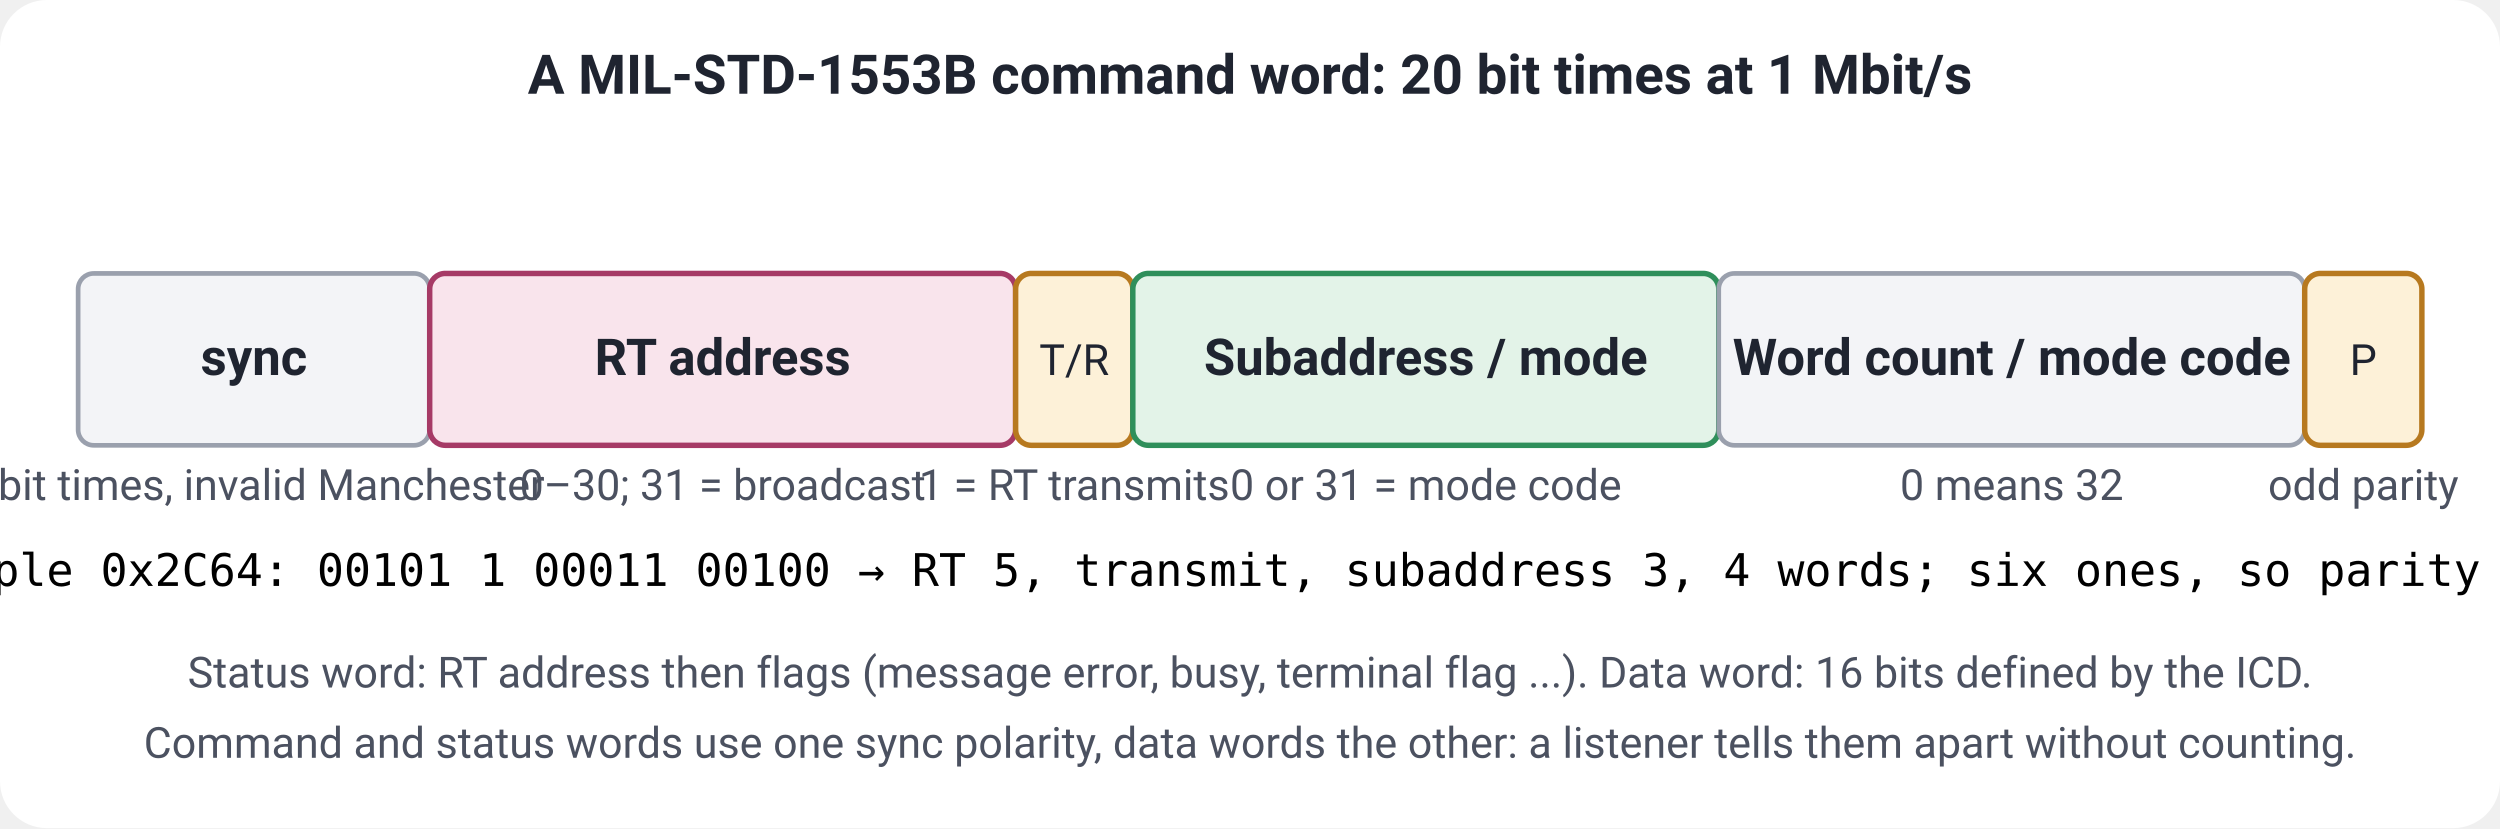
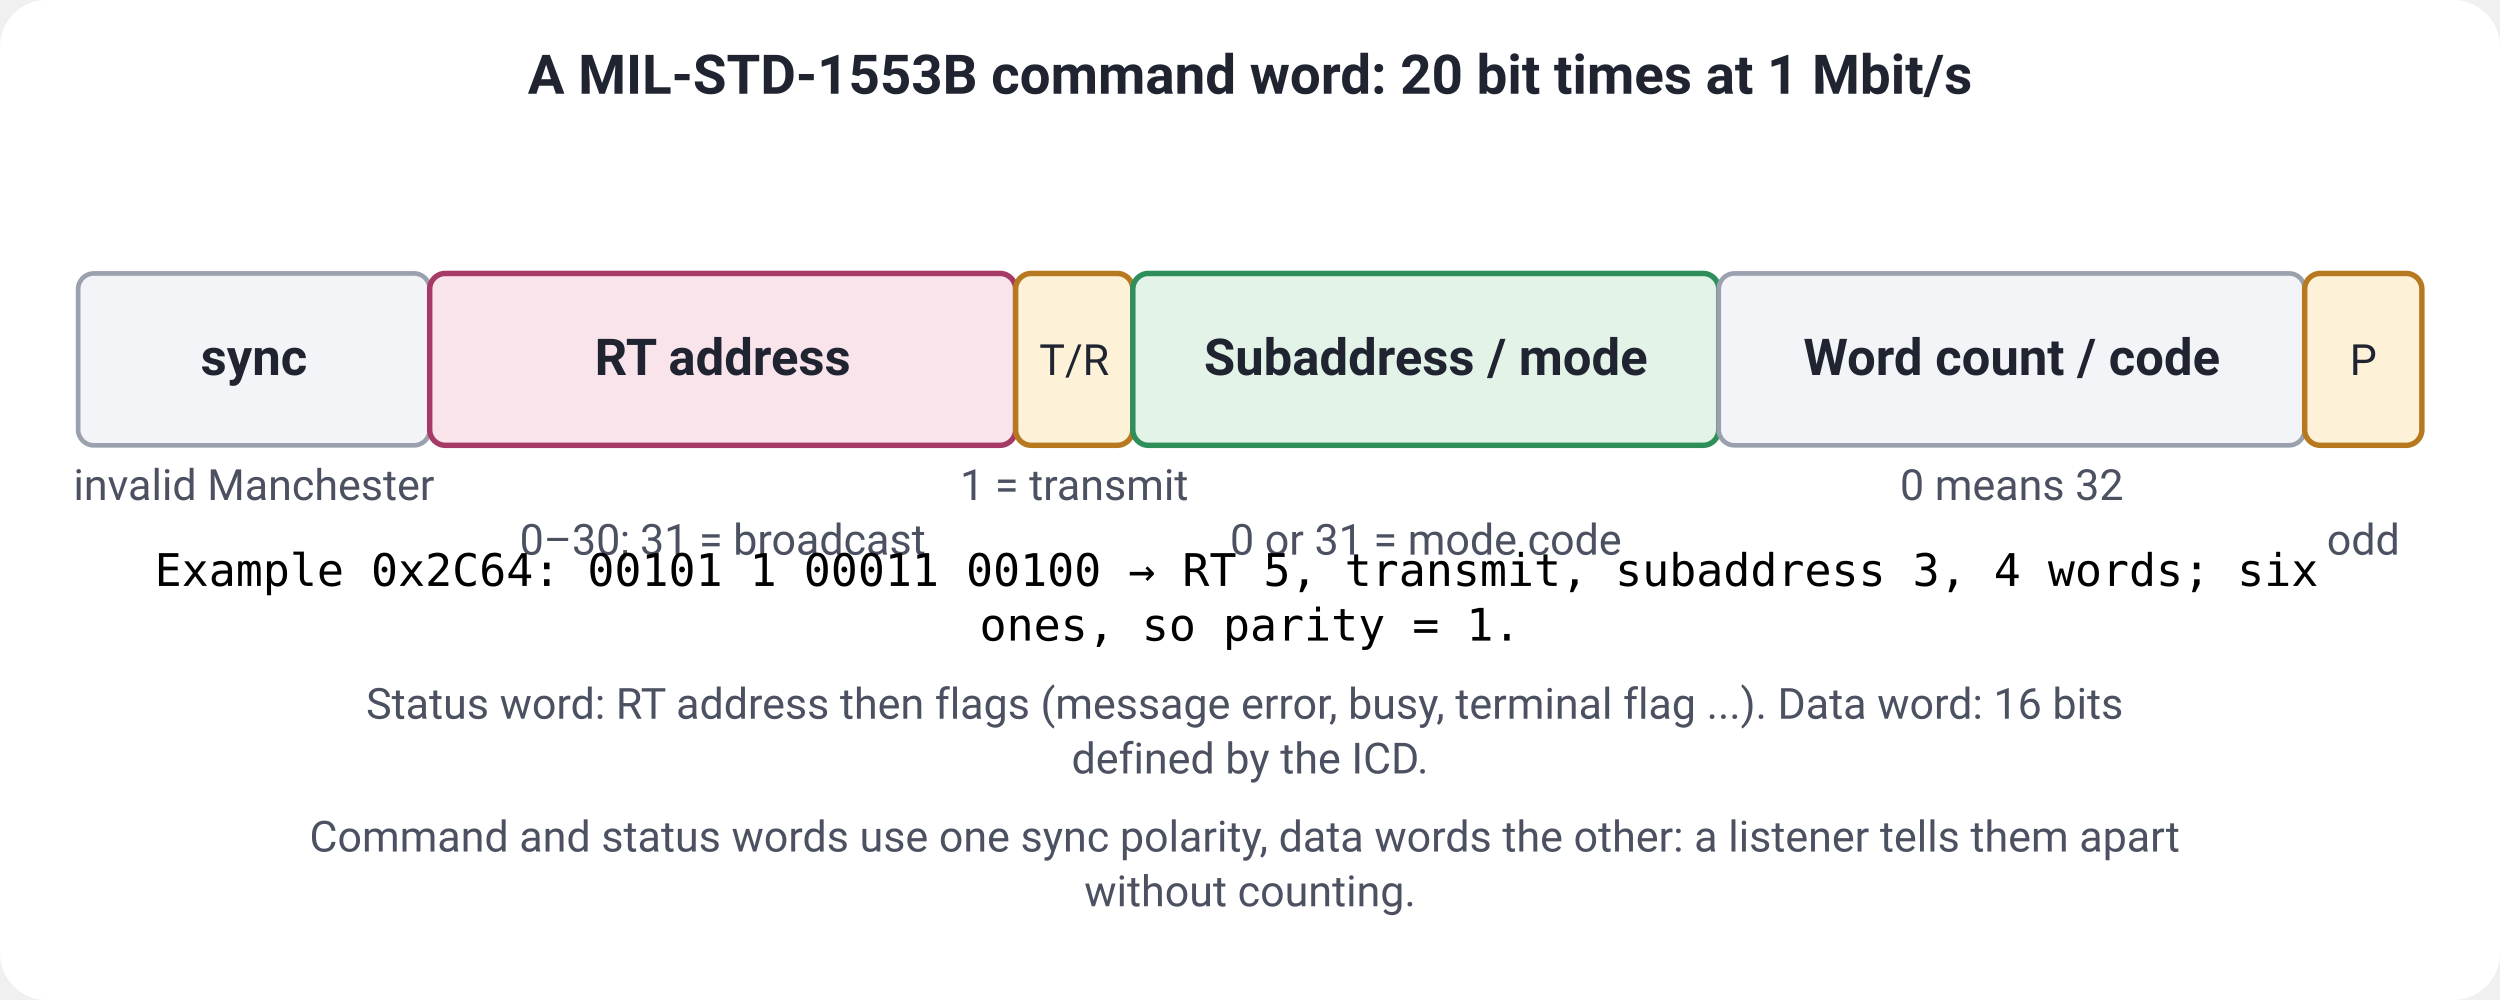
- <svg xmlns="http://www.w3.org/2000/svg" viewBox="0 0 640 212" width="640" height="212" role="img" aria-labelledby="t">
+ <svg xmlns="http://www.w3.org/2000/svg" viewBox="0 0 640 256" width="640" height="256" role="img" aria-labelledby="t">
  <style>
  .bg{fill:#ffffff}.ink{fill:#1f2430}.ink2{fill:#4b5160}.ink3{fill:#6b7280}
  .ln{stroke:#4b5160;fill:none;stroke-width:1.6}.ln2{stroke:#9aa0ad;fill:none;stroke-width:1.2;stroke-dasharray:4 3}
  .box{fill:#f3f4f7;stroke:#9aa0ad;stroke-width:1.2}.boxa{fill:#f9e4ec;stroke:#a63a66;stroke-width:1.4}
  .boxb{fill:#fdf1d8;stroke:#b7791f;stroke-width:1.4}.boxg{fill:#e3f3e8;stroke:#2f8f5b;stroke-width:1.4}
  .acc{fill:#a63a66}.amb{fill:#b7791f}.grn{fill:#2f8f5b}.sig{stroke:#1f2430;fill:none;stroke-width:2}
  .siga{stroke:#a63a66;fill:none;stroke-width:2}.sigb{stroke:#b7791f;fill:none;stroke-width:2}
  text{font-family:system-ui,-apple-system,Segoe UI,Roboto,sans-serif;font-size:12px}
  .t{font-size:13px;font-weight:600}.s{font-size:11px}.m{font-family:ui-monospace,SFMono-Regular,Menlo,monospace;font-size:11.5px}
  .ttl{font-size:14px;font-weight:700}
  @media (prefers-color-scheme: dark){
    .bg{fill:#171a21}.ink{fill:#e8e6ea}.ink2{fill:#c3c6cf}.ink3{fill:#9aa0ad}
    .ln{stroke:#c3c6cf}.ln2{stroke:#6b7280}.box{fill:#242a35;stroke:#6b7280}.boxa{fill:#3b1f2d;stroke:#f08cb3}
    .boxb{fill:#3a2e14;stroke:#e0a83a}.boxg{fill:#16301f;stroke:#5fcf8a}.acc{fill:#f08cb3}.amb{fill:#e0a83a}.grn{fill:#5fcf8a}
    .sig{stroke:#e8e6ea}.siga{stroke:#f08cb3}.sigb{stroke:#e0a83a}
  }
</style>
  <defs>
    <marker id="ar" viewBox="0 0 10 10" refX="9" refY="5" markerWidth="7" markerHeight="7" orient="auto-start-reverse">
      <path d="M0,0 L10,5 L0,10 z" fill="#4b5160" />
    </marker>
  </defs>
-   <rect class="bg" x="0" y="0" width="640" height="212" rx="12" />
+   <rect class="bg" x="0" y="0" width="640" height="256" rx="12" />
  <text class="ink ttl" x="320" y="24" text-anchor="middle">A MIL-STD-1553B command word: 20 bit times at 1 Mbit/s</text>
  <rect class="box" x="20.0" y="70" width="90.0" height="44" rx="4" />
  <text class="ink t" x="65.0" y="96.0" text-anchor="middle">sync</text>
-   <text class="ink2 s" x="65.0" y="128" text-anchor="middle">3 bit times, invalid Manchester</text>
+   <text class="ink2 s" x="65.0" y="128" text-anchor="middle">invalid Manchester</text>
  <rect class="boxa" x="110.0" y="70" width="150.0" height="44" rx="4" />
  <text class="ink t" x="185.0" y="96.0" text-anchor="middle">RT address</text>
-   <text class="ink2 s" x="185.0" y="128" text-anchor="middle">0–30; 31 = broadcast</text>
+   <text class="ink2 s" x="185.0" y="142" text-anchor="middle">0–30; 31 = broadcast</text>
  <rect class="boxb" x="260.0" y="70" width="30.0" height="44" rx="4" />
  <text class="ink s" x="275.0" y="96.0" text-anchor="middle">T/R</text>
-   <text class="ink2 s" x="275.0" y="128" text-anchor="middle">1 = RT transmits</text>
+   <text class="ink2 s" x="275.0" y="128" text-anchor="middle">1 = transmit</text>
  <rect class="boxg" x="290.0" y="70" width="150.0" height="44" rx="4" />
  <text class="ink t" x="365.0" y="96.0" text-anchor="middle">Subaddress / mode</text>
-   <text class="ink2 s" x="365.0" y="128" text-anchor="middle">0 or 31 = mode code</text>
+   <text class="ink2 s" x="365.0" y="142" text-anchor="middle">0 or 31 = mode code</text>
  <rect class="box" x="440.0" y="70" width="150.0" height="44" rx="4" />
-   <text class="ink t" x="515.0" y="96.0" text-anchor="middle">Word count / mode code</text>
+   <text class="ink t" x="515.0" y="96.0" text-anchor="middle">Word count / code</text>
  <text class="ink2 s" x="515.0" y="128" text-anchor="middle">0 means 32</text>
  <rect class="boxb" x="590.0" y="70" width="30.0" height="44" rx="4" />
  <text class="ink s" x="605.0" y="96.0" text-anchor="middle">P</text>
-   <text class="ink2 s" x="605.0" y="128" text-anchor="middle">odd parity</text>
-   <text class="m" x="320" y="150" text-anchor="middle">Example 0x2C64: 00101 1 00011 00100 → RT 5, transmit, subaddress 3, 4 words; six ones, so parity = 1.</text>
-   <text class="ink2 s" x="320" y="176" text-anchor="middle">Status word: RT address then flags (message error, busy, terminal flag ...). Data word: 16 bits defined by the ICD.</text>
-   <text class="ink2 s" x="320" y="194" text-anchor="middle">Command and status words use one sync polarity, data words the other: a listener tells them apart without counting.</text>
+   <text class="ink2 s" x="605.0" y="142" text-anchor="middle">odd</text>
+   <text class="m" x="320" y="150" text-anchor="middle">
+     <tspan x="320" dy="0">Example 0x2C64: 00101 1 00011 00100 → RT 5, transmit, subaddress 3, 4 words; six</tspan>
+     <tspan x="320" dy="14">ones, so parity = 1.</tspan>
+   </text>
+   <text class="ink2 s" x="320" y="184" text-anchor="middle">
+     <tspan x="320" dy="0">Status word: RT address then flags (message error, busy, terminal flag ...). Data word: 16 bits</tspan>
+     <tspan x="320" dy="14">defined by the ICD.</tspan>
+   </text>
+   <text class="ink2 s" x="320" y="218" text-anchor="middle">
+     <tspan x="320" dy="0">Command and status words use one sync polarity, data words the other: a listener tells them apart</tspan>
+     <tspan x="320" dy="14">without counting.</tspan>
+   </text>
</svg>
